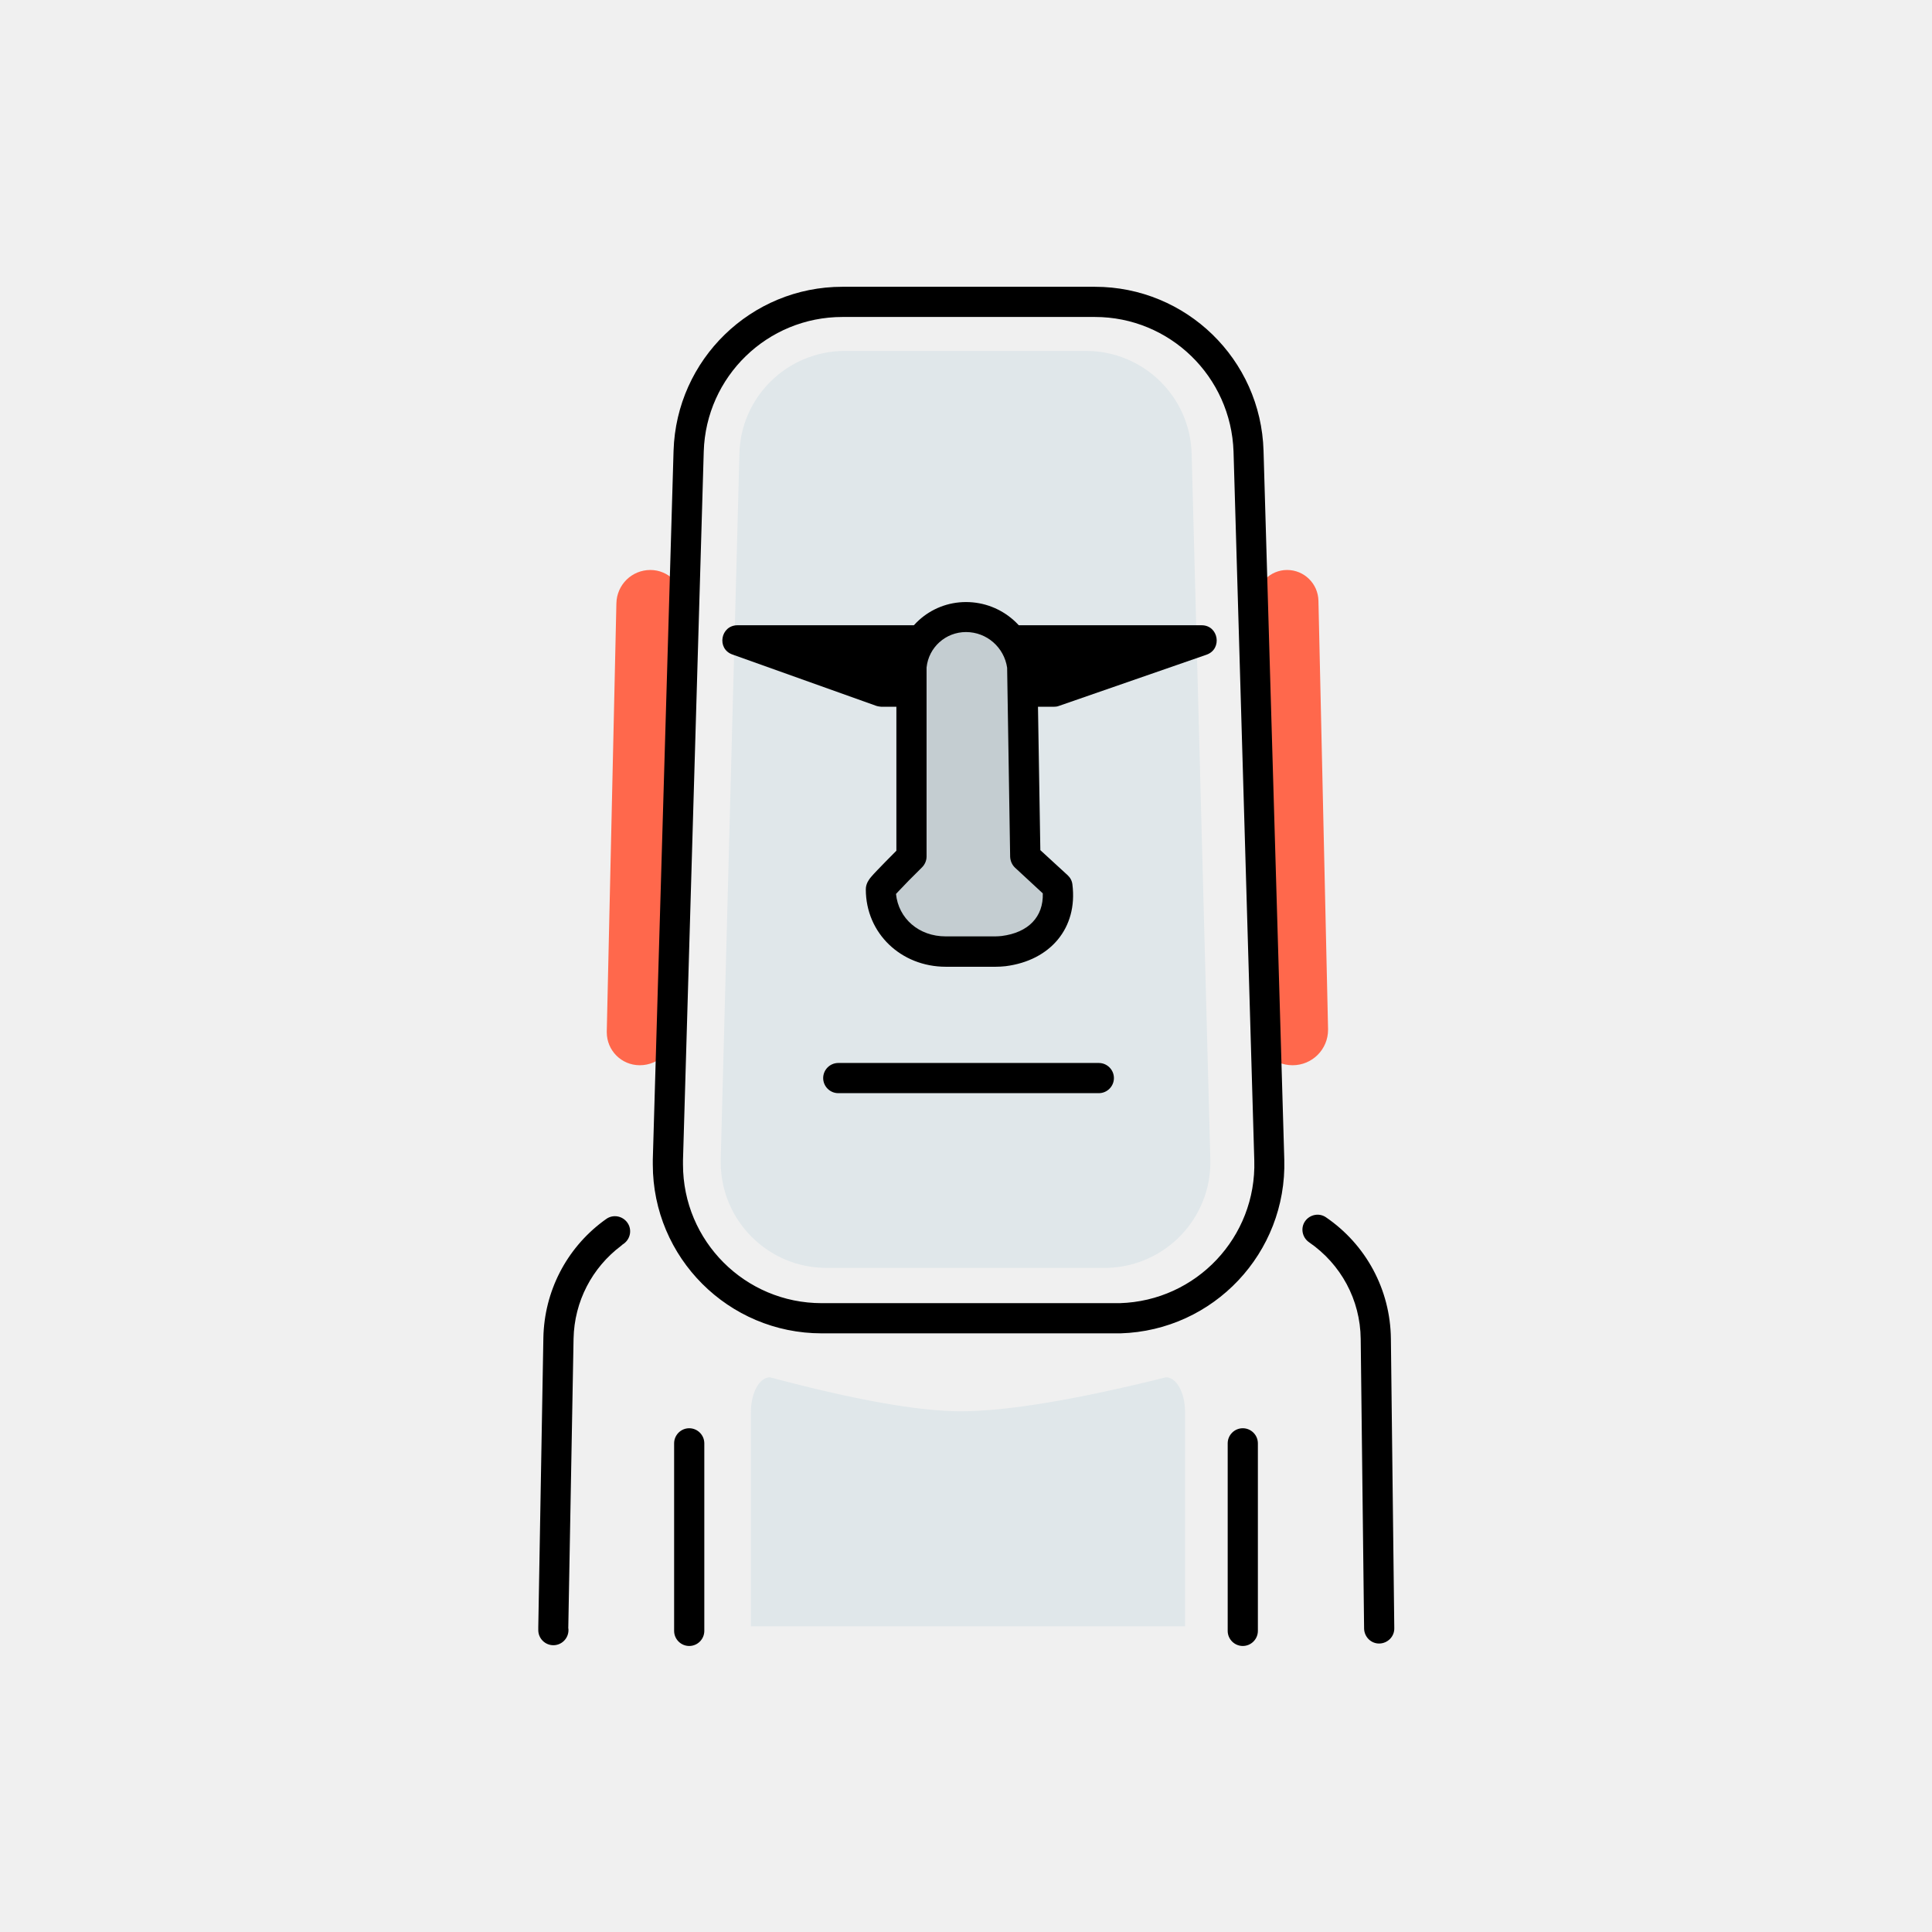
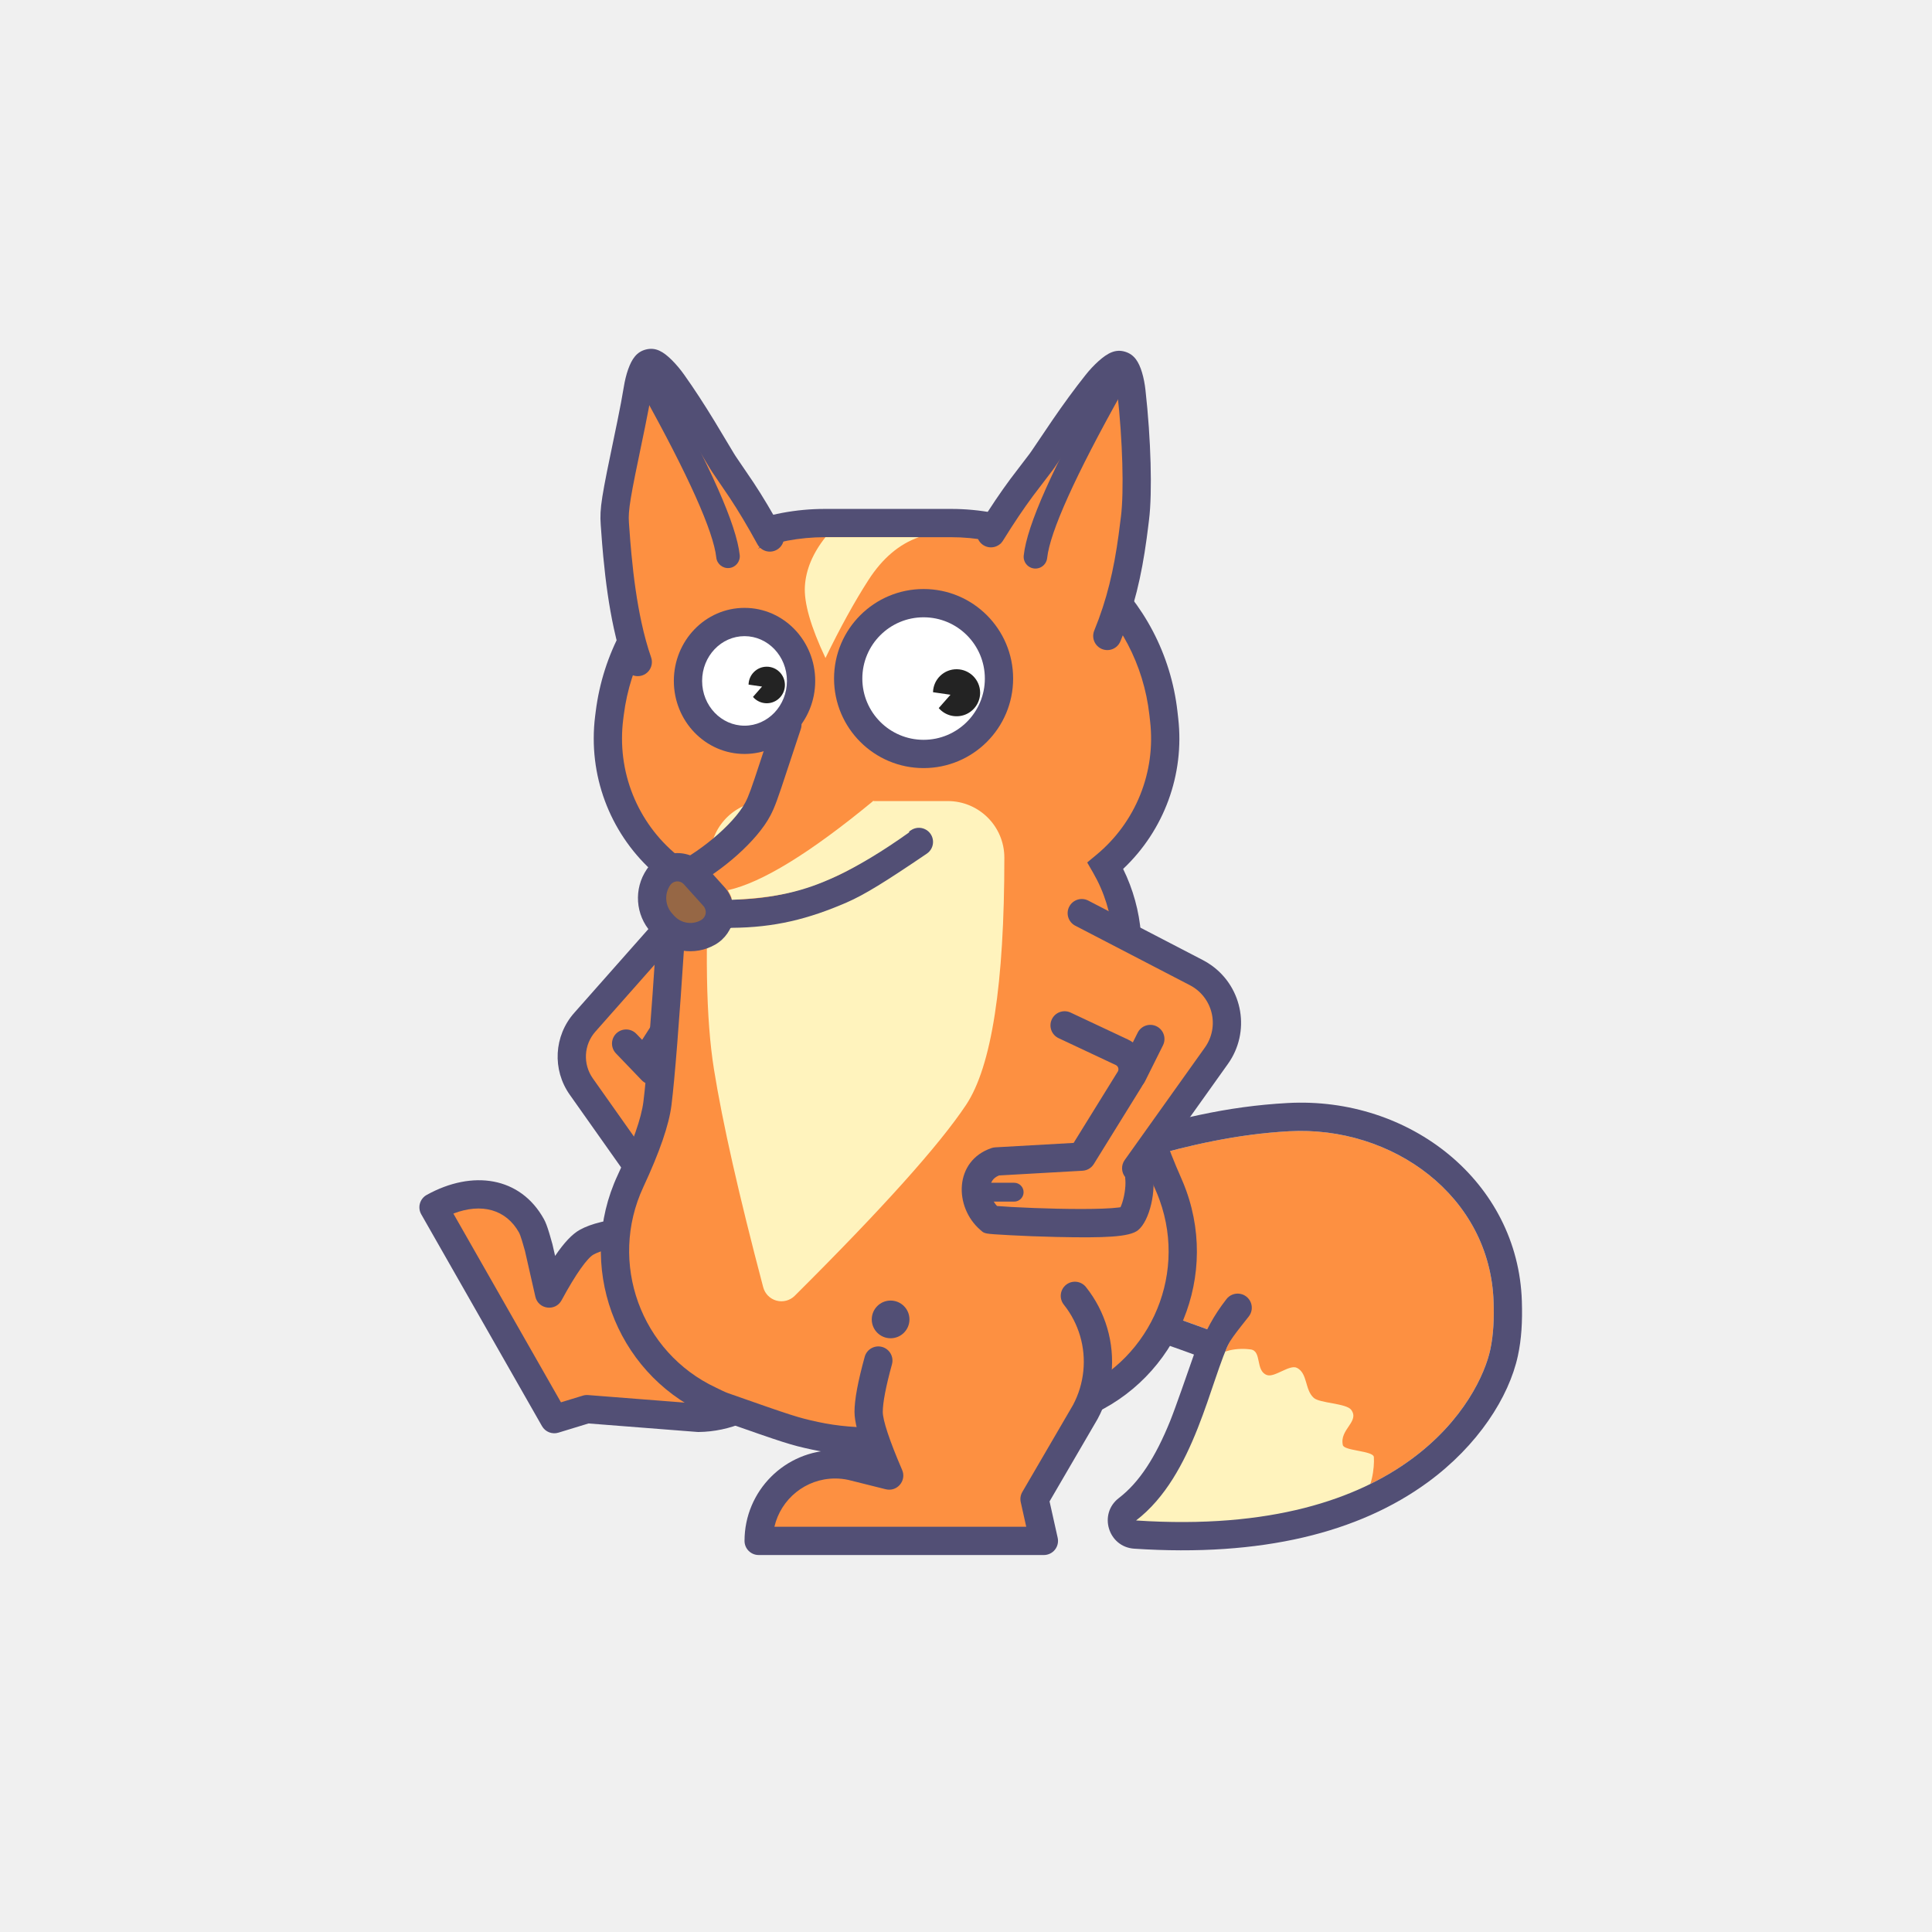
<svg xmlns="http://www.w3.org/2000/svg" width="800px" height="800px" viewBox="0 0 1024 1024" class="icon" version="1.1">
-   <path d="M398 862V748.4c0-10.2 4.5-18.4 10.1-18.4 45 12 78.7 18 101.2 18 24.2 0 60.4-6 108.7-18 5.6 0 10.1 8.2 10.1 18.4V862" fill="#E0E7EA" />
-   <path d="M344.7 302.1c9.5 0 17.3 7.7 17.3 17.3v0.4l-4.6 226.9c-0.2 9.9-8.3 17.9-18.3 17.9-9.7 0-17.5-7.8-17.5-17.5v-0.4l5.1-226.9c0.2-9.9 8.2-17.7 18-17.7zM682.2 302.1c-9 0-16.3 7.3-16.3 16.3v227c0 10.6 8.6 19.2 19.2 19.2 10.4 0 18.8-8.4 18.8-18.8v-0.4l-5.1-227c-0.2-9.1-7.6-16.3-16.6-16.3z" fill="#FF684C" />
-   <path d="M696.1 655.1c-1.8-1.2-2.3-3.7-1-5.6 1.2-1.8 3.7-2.3 5.6-1 20 13.7 32.4 36.3 32.7 61l1.8 153.5c0 2.2-1.7 4-4 4-2.2 0-4-1.7-4-4l-1.8-153.5c-0.4-21.9-11.4-42.1-29.3-54.4zM297.3 864c0 2.2-1.8 4-4 4s-4-1.8-4-4v-1.5L292 709c0.5-23.3 11.6-44.7 29.9-58.5 0.6-0.4 1.1-0.8 1.7-1.3 1.8-1.3 4.3-0.9 5.6 0.9s0.9 4.3-0.9 5.6c-0.5 0.4-1 0.7-1.5 1.1-16.4 12.3-26.3 31.4-26.7 52.3l-2.8 153.5v1.4z" fill="" />
-   <path d="M693.8 658.4c-3.6-2.5-4.6-7.5-2.1-11.1s7.5-4.6 11.1-2.1c21.1 14.4 34.1 38.2 34.4 64.3L739 863c0.1 4.4-3.5 8-7.9 8.1-4.4 0.1-8-3.5-8.1-7.9l-1.8-153.5c-0.2-20.8-10.5-39.7-27.4-51.3zM301.3 864c0 4.4-3.6 8-8 8s-8-3.6-8-8v-1.5L288 709c0.5-24.6 12.2-47.1 31.5-61.6 0.6-0.4 1.2-0.9 1.8-1.3 3.6-2.6 8.6-1.7 11.2 1.9 2.6 3.6 1.7 8.6-1.9 11.2-0.5 0.3-1 0.7-1.4 1.1-15.4 11.6-24.8 29.5-25.2 49.2L301.2 863c0.1 0.2 0.1 0.6 0.1 1zM446.5 168c-39.8 0-72.3 31.6-73.5 71.3L362 615v2.2c0 40.6 32.9 73.5 73.5 73.5h158c40.6-1.2 72.5-35 71.3-75.6l-11-375.7c-1.3-39.8-33.8-71.4-73.5-71.4H446.5z m0-16h133.8c48.4 0 88 38.5 89.4 86.9l11 375.7c1.4 49.4-37.4 90.6-86.8 92.1H435.5c-49.4 0-89.5-40.1-89.5-89.5v-2.6l11-375.7c1.5-48.4 41.1-86.9 89.5-86.9z" fill="" />
-   <path d="M447.8 186h127.8c30.4 0 55.2 24.2 56 54.5l9.9 374c0.8 30.9-23.6 56.6-54.5 57.5H438c-30.9 0-56-25.1-56-56v-1.5l9.9-374c0.7-30.3 25.6-54.5 55.9-54.5z" fill="#E0E7EA" />
-   <path d="M464.4 374.1l-76.2-27.2c-8.5-3-6.3-15.5 2.7-15.5h246c9 0 11.1 12.6 2.6 15.6l-78.4 27.2c-0.8 0.3-1.7 0.4-2.6 0.4h-91.4c-0.9-0.1-1.8-0.2-2.7-0.5z" fill="" />
-   <path d="M512 327c15.1 0 27.9 11.3 29.8 26.3l1.6 100.7 17 15.6c2.4 19-9.5 32-28.5 34.4-1.4 0.2-2.9 0.3-4.3 0.3h-26.4c-19.1 0-34.4-13.9-34.4-33 0-0.7 5.4-6.4 16.3-17.2V353.4C484.5 338.5 497 327 512 327z" fill="#C4CDD1" />
-   <path d="M512 335c-10.8 0-19.8 8.1-20.9 18.8V454c0 2.1-0.9 4.2-2.4 5.7-5.4 5.3-9.4 9.4-12 12.2-0.7 0.7-1.3 1.4-1.8 1.9 1.3 13 12.1 22.5 26.3 22.5h26.4c1.1 0 2.2-0.1 3.3-0.2 14.2-1.8 22.2-10.2 21.8-22.6L538 459.9c-1.6-1.5-2.5-3.6-2.6-5.8l-1.6-100.2C532.2 343.1 523 335 512 335z m-36.9 18.4v-0.7c1.8-19.1 17.7-33.6 36.9-33.6s35.3 14.3 37.7 33.3c0 0.3 0.1 0.6 0.1 0.9l1.6 97.3 14.5 13.3c1.4 1.3 2.3 3 2.5 4.9 2.9 23.1-11.7 40.3-35.4 43.3-1.8 0.2-3.6 0.3-5.3 0.3h-26.4c-23.7 0-42.4-17.7-42.4-41 0-1.6 0.4-2.7 0.9-3.8 0.2-0.4 0.5-0.8 0.7-1.2 0.3-0.5 0.7-1 1.2-1.6 0.8-0.9 1.9-2.2 3.4-3.7 2.4-2.5 5.7-5.9 10-10.2v-97.5zM444.3 579.4c-4.4 0-8-3.6-8-8s3.6-8 8-8h138.1c4.4 0 8 3.6 8 8s-3.6 8-8 8H444.3zM357.3 765c0-4.4 3.6-8 8-8s8 3.6 8 8v99.4c0 4.4-3.6 8-8 8s-8-3.6-8-8V765zM650.7 765c0-4.4 3.6-8 8-8s8 3.6 8 8v99.4c0 4.4-3.6 8-8 8s-8-3.6-8-8V765z" fill="" />
+   <path d="M541.971 633.791c39.397-10.917 86.59-31.177 141.235-34.207s106.653 34.204 108.429 90.499c0.267 8.512 0.022 17.041-1.776 25.373-5.365 24.881-44.097 99.962-187.717 90.419 31.234-23.952 39.122-74.247 50.278-96.371-14.483-6.194-51.297-18.884-110.45-38.065v-37.648z" fill="#FD9041" />
+   <path d="M642.657 721.381c2.645-4.793 11.249-7.338 20.195-6.159 6.109 0.807 2.375 11.404 8.689 13.592 4.084 1.416 12.001-5.824 15.912-3.799 5.702 2.955 4.044 11.574 8.869 15.894 3.194 2.865 17.251 2.832 19.838 6.326 4.625 6.249-6.306 10.327-4.428 18.697 0.702 3.122 16.224 2.93 16.444 6.361 0.365 5.699-1.044 17.083-6.419 22.173-16.956 16.057-57.756 21.259-122.403 15.607 19.351-41.889 33.785-71.455 43.303-88.693z" fill="#FFF3BD" />
+   <path d="M647.98 718.93c2.38-7.29 8.239-13.891 13.831-21.089a7.493 7.493 0 1 0-11.833-9.191c-6.616 8.512-11.411 17.273-14.351 26.274a7.493 7.493 0 0 0 4.798 9.448c3.931 1.281 6.271-1.509 7.555-5.442z" fill="#524F75" />
+   <path d="M541.971 633.791v37.648c59.152 19.181 95.966 31.871 110.45 38.068-11.157 22.123-19.044 72.419-50.278 96.371 143.62 9.543 182.352-65.538 187.717-90.419 1.798-8.332 2.043-16.861 1.776-25.373-1.776-56.295-53.785-93.529-108.429-90.499s-101.838 23.287-141.235 34.204z m-4.623 51.902a14.985 14.985 0 0 1-10.362-14.254v-37.648a14.988 14.988 0 0 1 10.984-14.443c6.022-1.668 12.488-3.624 20.967-6.316 3.142-0.999 18.527-5.952 22.945-7.35 40.485-12.82 68.725-19.294 100.494-21.054 65.066-3.606 122.248 41.917 124.239 104.987 0.347 11.064-0.195 20.138-2.108 29.007-4.708 21.816-21.127 47.549-47.818 67.057-36.322 26.544-87.827 39.654-155.543 35.153-13.792-0.917-19.094-18.432-8.125-26.844 10.859-8.327 19.389-21.611 27.163-40.768 2.797-6.901 9.503-26.297 12.643-35.283-18.789-6.938-50.72-17.728-95.479-32.244z" fill="#524F75" />
+   <path d="M334.91 652.78c-10.992 0.972-18.971 2.835-23.939 5.587s-11.604 11.831-19.911 27.236l-5.542-24.401c-0.834-2.775-2.388-8.894-3.791-11.426-10.842-19.561-32.461-20.68-51.949-9.878l64.005 112.275 17.326-5.292 59.067 4.615a55.643 55.643 0 0 0 21.237-4.491 55.541 55.541 0 0 0 29.586-30.018" fill="#FD9041" />
+   <path d="M292.824 659.546a2465.692 2465.692 0 0 0-1.334-4.693 160.568 160.568 0 0 0-0.51-1.708c-0.937-3.072-1.748-5.277-2.702-7.001-12.45-22.466-37.848-26.262-62.134-12.8a7.493 7.493 0 0 0-2.877 10.262l64.005 112.278a7.493 7.493 0 0 0 8.699 3.454l15.967-4.878 57.654 4.506c0.225 0.017 0.452 0.027 0.677 0.022a63.171 63.171 0 0 0 24.091-5.095 63.018 63.018 0 0 0 33.565-34.054 7.493 7.493 0 0 0-13.856-5.704 48.031 48.031 0 0 1-25.607 25.982 48.228 48.228 0 0 1-18.055 3.884l-58.718-4.588a7.538 7.538 0 0 0-2.772 0.302l-11.594 3.542L240.29 643.219c14.905-5.732 27.97-2.278 34.881 10.19 0.287 0.517 0.837 2.018 1.476 4.111 0.145 0.47 0.292 0.972 0.452 1.519 0.147 0.502 0.869 3.055 1.164 4.056l5.49 24.169c1.534 6.748 10.617 7.987 13.901 1.896 7.62-14.131 13.687-22.431 16.948-24.239 3.861-2.14 10.927-3.791 20.967-4.678a7.493 7.493 0 0 0-1.316-14.928c-11.946 1.056-20.84 3.132-26.914 6.499-4.081 2.263-8.359 6.826-13.125 13.844l-1.391-6.112z" fill="#524F75" />
+   <path d="M352.338 493.908l22.973 16.499-33.43 52.224 46.57 44.179L358.425 647.118l-50.338-71.235a27.478 27.478 0 0 1 1.861-34.059l42.391-47.916z" fill="#FD9041" />
+   <path d="M353.465 503.94L315.559 546.791a19.98 19.98 0 0 0-1.354 24.768l44.377 62.804 19.883-26.691-41.742-39.604a7.498 7.498 0 0 1-1.154-9.476l29.601-46.242-11.706-8.409z m-1.936 57.519l42.079 39.916a7.493 7.493 0 0 1 0.852 9.913l-30.026 40.306c-3.042 4.086-9.189 4.006-12.128-0.152L301.968 580.208a34.966 34.966 0 0 1 2.368-43.348l42.391-47.918a7.493 7.493 0 0 1 9.983-1.121l22.973 16.499a7.493 7.493 0 0 1 1.938 10.125l-30.091 47.014z" fill="#524F75" />
+   <path d="M350.947 562.176l-13.664-14.224a7.493 7.493 0 1 0-10.807 10.382l13.664 14.224a7.493 7.493 0 0 0 10.807-10.382z" fill="#524F75" />
+   <path d="M585.885 458.859c21.949-18.192 34.589-46.787 31.155-77.272l-0.4-3.544C610.172 320.622 561.719 277.229 504.075 277.229h-66.835c-57.928 0-106.808 43.2-114.066 100.812l-0.302 2.403A87.827 87.827 0 0 0 322.185 391.4c0 31.349 16.456 58.848 41.18 74.285a87.452 87.452 0 0 0-7.935 31.172c-2.93 44.836-5.255 74.15-6.971 87.942-1.194 9.586-5.957 23.33-14.294 41.227-20.38 43.765-1.509 95.809 42.151 116.239 2.62 1.224 4.526 2.308 7.255 3.269 40.138 14.109 51.145 18.819 86.321 18.714 35.173-0.105 60.376-4.598 99.368-18.714 45.318-16.409 68.783-66.538 52.414-111.963a85.981 85.981 0 0 0-2.31-5.759c-8.199-18.532-12.897-32.868-14.084-43.013-1.683-14.363-4.353-44.134-8.02-89.313a87.25 87.25 0 0 0-11.376-36.627z" fill="#FD9041" />
+   <path d="M604.732 494.884c3.659 45.088 6.326 74.802 7.992 89.046 1.081 9.241 5.567 22.948 13.494 40.848 0.907 2.053 1.743 4.138 2.505 6.254 17.768 49.312-7.705 103.729-56.912 121.546-39.207 14.199-65.284 19.056-101.898 19.164-16.451 0.05-27.95-0.937-39.506-3.422-11.394-2.448-14.391-3.439-49.319-15.717a44.606 44.606 0 0 1-4.665-1.963c-0.192-0.09-2.56-1.251-3.279-1.588-47.404-22.183-67.891-78.676-45.768-126.184 8.035-17.253 12.575-30.35 13.649-38.989 1.693-13.597 4.009-42.823 6.928-87.507a95.095 95.095 0 0 1 6.107-27.915A94.907 94.907 0 0 1 314.693 391.4c0-3.976 0.25-7.95 0.747-11.893l0.302-2.403C323.472 315.752 375.533 269.737 437.241 269.737h66.835c61.46 0 113.115 46.26 120.013 107.465l0.397 3.544a94.945 94.945 0 0 1-29.206 79.802 94.945 94.945 0 0 1 9.453 34.336z m-23.629-41.792a79.972 79.972 0 0 0 28.492-70.666l-0.4-3.544c-6.044-53.633-51.292-94.158-105.12-94.158h-66.835C383.093 284.722 337.396 325.11 330.61 378.977l-0.305 2.403A80.491 80.491 0 0 0 329.678 391.4a79.937 79.937 0 0 0 37.656 67.929l5.617 3.507-2.787 6.004a79.929 79.929 0 0 0-7.255 28.507c-2.94 44.986-5.27 74.39-7.013 88.381-1.311 10.53-6.299 24.916-14.935 43.465-18.637 40.018-1.381 87.609 38.535 106.286 0.862 0.402 3.324 1.608 3.409 1.651 1.236 0.589 2.143 0.982 3.154 1.336 34.057 11.971 37.026 12.952 47.499 15.203 10.402 2.238 20.862 3.134 36.315 3.087 34.841-0.102 59.215-4.643 96.84-18.267 41.427-15 62.886-60.836 47.918-102.378a79.24 79.24 0 0 0-2.113-5.265c-8.482-19.159-13.382-34.127-14.676-45.173-1.693-14.481-4.371-44.307-8.045-89.578a79.762 79.762 0 0 0-10.4-33.495l-3.159-5.477 4.865-4.031z" fill="#524F75" />
+   <path d="M437.518 348.754c7.745-15.989 15.325-29.751 22.743-41.282S476.6 288.356 487.024 284.722H437.518c-6.721 8.469-10.355 17.116-10.907 25.94s3.082 21.519 10.907 38.093z" fill="#FFF3BD" />
+   <path d="M406.353 424.585h96.001c16.549 0 29.963 13.412 29.971 29.961 0.025 67.06-6.751 110.769-20.325 131.127-14.276 21.409-44.537 55.119-90.781 101.129a9.99 9.99 0 0 1-16.706-4.536c-12.885-48.815-21.586-87.342-26.11-115.582-4.251-26.534-4.905-64.505-1.968-113.909C377.376 436.943 390.494 424.585 406.353 424.585z" fill="#FFF3BD" />
+   <path d="M465.558 721.026c-3.439 12.495-5.16 21.596-5.16 27.311 0 5.709 3.624 16.951 10.872 33.73l-19.988-4.995a40.441 40.441 0 0 0-8.632-0.932C420.26 776.14 402.107 794.299 402.107 816.702h151.17l-4.943-22.166 26.926-46.2a56.165 56.165 0 0 0 6.376-20.865A56.003 56.003 0 0 0 569.716 686.829" fill="#FD9041" />
+   <path d="M453.098 769.801a48.498 48.498 0 0 0-10.447-1.154C416.119 768.647 394.615 790.163 394.615 816.702a7.493 7.493 0 0 0 7.493 7.493h151.17a7.493 7.493 0 0 0 7.315-9.124l-4.306-19.299 25.45-43.665a63.875 63.875 0 0 0 7.353-23.879 63.448 63.448 0 0 0-13.514-46.065 7.493 7.493 0 0 0-11.726 9.333 48.5 48.5 0 0 1 10.332 35.223 48.635 48.635 0 0 1-5.465 17.965l-26.859 46.08a7.485 7.485 0 0 0-0.839 5.405l2.907 13.042H410.452c3.392-14.656 16.521-25.578 32.199-25.578 2.365 0 4.723 0.257 7.033 0.759l19.768 4.943c6.022 1.506 11.157-4.543 8.694-10.242-6.831-15.815-10.255-26.439-10.255-30.755 0-4.868 1.616-13.427 4.893-25.323a7.493 7.493 0 0 0-14.448-3.974c-3.606 13.095-5.43 22.745-5.43 29.296 0 5.068 1.946 12.555 5.844 22.875l-5.652-1.414z" fill="#524F75" />
+   <path d="M472.039 699.317m-9.99 0a9.99 9.99 0 1 0 19.98 0 9.99 9.99 0 1 0-19.98 0Z" fill="#524F75" />
+   <path d="M338.01 350.822c-8.924-25.538-11.097-58.815-12.138-73.253-0.969-13.409 7.947-45.443 12.176-71.415 0.602-3.694 2.518-12.74 6.151-13.647 3.599-0.897 10.115 7.34 12.261 10.362 12.425 17.525 21.267 33.555 26.229 41.532 5.425 8.721 11.811 15.81 25.36 40.513" fill="#FD9041" />
+   <path d="M350.348 207.205c5.375 7.583 10.365 15.278 15.627 23.909 2.14 3.514 9.054 15.16 10.355 17.246 0.38 0.612 0.774 1.229 1.184 1.861 1.299 1.996 7.413 10.829 9.366 13.792 4.493 6.813 9.084 14.443 14.601 24.506a7.493 7.493 0 0 0 13.14-7.205c-5.712-10.412-10.51-18.392-15.23-25.548-2.088-3.169-8.167-11.946-9.313-13.709a95.891 95.891 0 0 1-1.024-1.611c-1.199-1.926-8.065-13.489-10.282-17.126-5.427-8.909-10.6-16.884-16.199-24.781a60.846 60.846 0 0 0-6.424-7.643c-4.596-4.553-8.577-6.951-13.762-5.659-4.94 1.231-7.488 4.99-9.461 10.537-1.024 2.88-1.778 6.127-2.275 9.176-0.869 5.335-1.976 11.182-3.472 18.482a1297.932 1297.932 0 0 1-1.131 5.457c-7.24 34.616-8.284 40.48-7.653 49.219 0.667 9.228 0.839 11.489 1.351 16.916 1.289 13.694 3.052 26.252 5.592 37.98 1.591 7.348 3.444 14.129 5.597 20.29a7.493 7.493 0 1 0 14.146-4.945c-1.936-5.537-3.629-11.736-5.098-18.517-2.395-11.064-4.081-23.062-5.317-36.212-0.497-5.28-0.667-7.48-1.324-16.594-0.475-6.556 0.709-13.205 7.375-45.071 0.422-2.026 0.794-3.811 1.144-5.517 1.534-7.483 2.675-13.514 3.582-19.081a44.282 44.282 0 0 1 1.069-4.875c1.374 1.479 2.78 3.234 3.836 4.723z" fill="#524F75" />
+   <path d="M340.118 207.497c24.801 44.551 38.035 74.242 39.534 88.027a6.244 6.244 0 1 0 12.415-1.351c-1.751-16.079-15.375-46.647-41.037-92.747a6.241 6.241 0 0 0-8.492-2.418 6.236 6.236 0 0 0-2.42 8.489z" fill="#524F75" />
+   <path d="M590.965 336.097c8.956-25.575 10.332-48.652 11.361-63.118 0.957-13.434-1.096-40.733-5.4-66.765-0.609-3.701-2.555-12.77-6.221-13.684-3.629-0.904-10.185 7.34-12.338 10.365-12.498 17.54-21.384 33.59-26.377 41.577-5.455 8.731-11.878 15.822-25.498 40.555" fill="#FD9041" />
+   <path d="M587.189 207.972c-5.794 7.295-11.212 14.726-16.946 23.08-2.333 3.399-9.883 14.678-11.296 16.696-0.415 0.592-0.839 1.189-1.289 1.798-1.404 1.926-8.01 10.435-10.128 13.295-4.87 6.574-9.878 13.961-15.942 23.727a7.493 7.493 0 0 1-12.733-7.905c6.279-10.11 11.514-17.835 16.629-24.741 2.263-3.057 8.826-11.511 10.07-13.215 0.387-0.532 0.759-1.046 1.114-1.556 1.301-1.863 8.799-13.062 11.217-16.584 5.914-8.619 11.529-16.322 17.565-23.919a60.491 60.491 0 0 1 6.856-7.3c4.84-4.291 8.961-6.471 14.069-4.91 4.868 1.489 7.233 5.377 8.931 11.017 0.884 2.937 1.479 6.229 1.821 9.306 2.922 26.107 3.676 54.297 1.888 68.71l-0.282 2.283-0.302 2.433c-0.24 1.921-0.46 3.604-0.687 5.28-2.717 19.956-6.668 36.782-13.879 54.367a7.493 7.493 0 1 1-13.864-5.687c6.654-16.234 10.332-31.901 12.892-50.705a632.35 632.35 0 0 0 1.251-9.815c1.616-13.05 0.894-40.161-1.908-65.201a43.607 43.607 0 0 0-0.859-5.063 49.739 49.739 0 0 0-4.188 4.61z" fill="#524F75" />
+   <path d="M594.879 207.55c-25.006 44.624-38.348 74.362-39.861 88.164a6.244 6.244 0 1 1-12.413-1.359c1.763-16.109 15.502-46.729 41.38-92.909a6.239 6.239 0 0 1 8.497-2.393 6.236 6.236 0 0 1 2.398 8.497z" fill="#524F75" />
+   <path d="M364.644 360.898a31.22 29.971 90 1 0 59.941 0 31.22 29.971 90 1 0-59.941 0Z" fill="#FFFFFF" />
+   <path d="M394.615 399.61C373.855 399.61 357.151 382.212 357.151 360.898S373.855 322.185 394.615 322.185s37.463 17.398 37.463 38.712S415.374 399.61 394.615 399.61z m0-14.985c12.343 0 22.478-10.557 22.478-23.727S406.958 337.171 394.615 337.171s-22.478 10.557-22.478 23.727S382.272 384.624 394.615 384.624z" fill="#524F75" />
+   <path d="M399.095 369.382a9.593 9.593 0 0 0 7.293 3.357c5.32 0 9.633-4.338 9.633-9.688 0-5.352-4.313-9.688-9.633-9.688-5.255 0-9.528 4.231-9.633 9.491l7.143 1.044-4.803 5.485z" fill="#232323" />
+   <path d="M489.522 359.649m-39.961 0a39.961 39.961 0 1 0 79.922 0 39.961 39.961 0 1 0-79.922 0Z" fill="#FFFFFF" />
+   <path d="M489.522 407.102C463.313 407.102 442.068 385.856 442.068 359.649S463.313 312.195 489.522 312.195s47.454 21.247 47.454 47.454-21.244 47.454-47.454 47.454z m0-14.985c17.932 0 32.468-14.536 32.468-32.468S507.454 327.18 489.522 327.18 457.054 341.716 457.054 359.649s14.536 32.468 32.468 32.468z" fill="#524F75" />
+   <path d="M497.549 375.303A12.488 12.488 0 0 0 519.493 367.141a12.49 12.49 0 0 0-24.976-0.255l9.258 1.346-6.226 7.071z" fill="#232323" />
+   <path d="M486.994 446.267c-17.223 11.691-31.087 20.792-41.28 25.205-14.868 6.441-33.22 12.79-59.275 12.79-2.84 1.231-13.105 1.886-15.58 0.045-3.849-2.865-17.803-16.122-13.225-18.082 13.292-5.687 36.027-22.193 44.069-37.463 3.442-6.539 6.566-17.818 15.645-44.729" fill="#FD9041" />
+   <path d="M366.804 470.126c16.032-8.567 34.376-24.299 41.512-37.851 2.34-4.443 3.851-8.664 9.056-24.534a2271.869 2271.869 0 0 1 7.058-21.292 7.49 7.49 0 1 0-14.199-4.788c-2.368 7.018-3.821 11.416-7.098 21.412-4.848 14.786-6.314 18.872-8.077 22.218-6.294 11.953-26.102 27.955-40.383 34.067-6.064 2.595-6.569 8.299-4.258 13.287 1.036 2.238 2.727 4.596 4.995 7.21 3.344 3.856 8.167 8.402 10.959 10.482 4.328 3.222 15.21 3.237 21.314 1.431 22.88-0.157 40.73-4.628 60.993-13.402 9.536-4.131 20.672-11.059 42.511-25.882a7.493 7.493 0 1 0-8.417-12.398c-20.982 14.244-31.714 20.92-40.048 24.531-18.889 8.182-35.078 12.173-56.298 12.173h-1.553l-1.424 0.617c0.04-0.017-0.554 0.122-1.396 0.247-1.121 0.165-2.455 0.277-3.756 0.312a22.9 22.9 0 0 1-3.392-0.125c-2.275-1.691-5.717-4.983-8.1-7.717z" fill="#524F75" />
+   <path d="M367.166 463.36l10.959 10.959a12.368 12.368 0 0 1-2.048 19.144 19.006 19.006 0 0 1-23.732-2.54l-1.149-1.149a19.696 19.696 0 0 1-2.927-24.119 12.096 12.096 0 0 1 18.897-2.295z" fill="#966745" />
+   <path d="M362.439 468.66a4.603 4.603 0 0 0-7.225 0.492 12.211 12.211 0 0 0 1.029 15.02l1.089 1.206a11.514 11.514 0 0 0 14.276 2.29 4.878 4.878 0 0 0 1.201-7.495l-10.37-11.514z m11.137-10.028l10.37 11.516a19.863 19.863 0 0 1-4.893 30.525 26.502 26.502 0 0 1-32.858-5.267l-1.089-1.209a27.188 27.188 0 0 1-2.29-33.46 19.586 19.586 0 0 1 30.76-2.105z" fill="#524F75" />
+   <path d="M387.904 476.922c23.465-1.079 38.065-4.363 55.578-12.598 11.674-5.492 24.524-13.247 38.547-23.262l-19.169-16.556c-33.425 27.586-59.125 43.358-77.102 47.319 0.964 2.011 1.833 2.857 2.145 5.098z" fill="#FFF3BD" />
+   <path d="M573.365 483.99l60.771 31.552c1.249 0.647 2.445 1.381 3.591 2.195 13.477 9.608 16.614 28.322 7.006 41.799l-42.523 59.657c4.123 5.14 0.45 23.679-3.746 27.019-5.157 4.101-72.814 0.999-73.975 0-8.317-7.173-11.916-25.43 3.447-30.613l45.431-2.567 25.415-41.032a9.985 9.985 0 0 0-4.243-14.301l-30.273-14.224" fill="#FD9041" />
+   <path d="M593.883 639.853c-0.297 0.05-0.629 0.097-0.999 0.147-2.006 0.262-4.81 0.465-8.277 0.594-6.431 0.247-14.928 0.25-24.464 0.04a740.03 740.03 0 0 1-23.914-0.904 270.98 270.98 0 0 1-7.785-0.524c-2.278-2.415-3.606-5.909-3.616-9.069-0.012-3.419 1.359-5.747 4.655-7.123l44.307-2.503a7.493 7.493 0 0 0 5.947-3.537l25.415-41.032a17.478 17.478 0 0 0-7.428-25.031l-30.273-14.221a7.488 7.488 0 0 0-9.965 3.594 7.488 7.488 0 0 0 3.594 9.965l30.273 14.224c1.249 0.584 1.786 2.073 1.196 3.322-0.027 0.057-7.86 12.715-23.5 37.97l-41.537 2.35c-0.674 0.04-1.336 0.165-1.973 0.38-19.988 6.743-19.913 31.342-5.944 43.388 2.42 2.09 1.504 2.011 15.797 2.807 7.163 0.4 15.992 0.739 24.419 0.922 25.71 0.567 38.782 0.065 43.315-3.537 6.296-5.01 9.98-21.499 7.518-31.809l40.191-56.38c12.011-16.849 8.087-40.243-8.761-52.251a37.376 37.376 0 0 0-4.483-2.745l-60.771-31.549a7.493 7.493 0 0 0-6.908 13.3l60.776 31.549a22.476 22.476 0 0 1 7.945 33l-42.523 59.654a7.493 7.493 0 0 0 0.26 9.039c-0.045 0.297 0.057 0.942 0.112 1.736 0.122 1.816-0.025 4.131-0.417 6.554-0.387 2.373-0.984 4.675-1.666 6.469a16.259 16.259 0 0 1-0.514 1.211z" fill="#524F75" />
+   <path d="M522.907 636.878h14.621a4.995 4.995 0 0 0 0-9.99h-14.621a4.995 4.995 0 0 0 0 9.99zM606.855 573.19l9.591-19.241a7.493 7.493 0 0 0-13.412-6.683l-9.588 19.241a7.49 7.49 0 1 0 13.409 6.683z" fill="#524F75" />
</svg>
